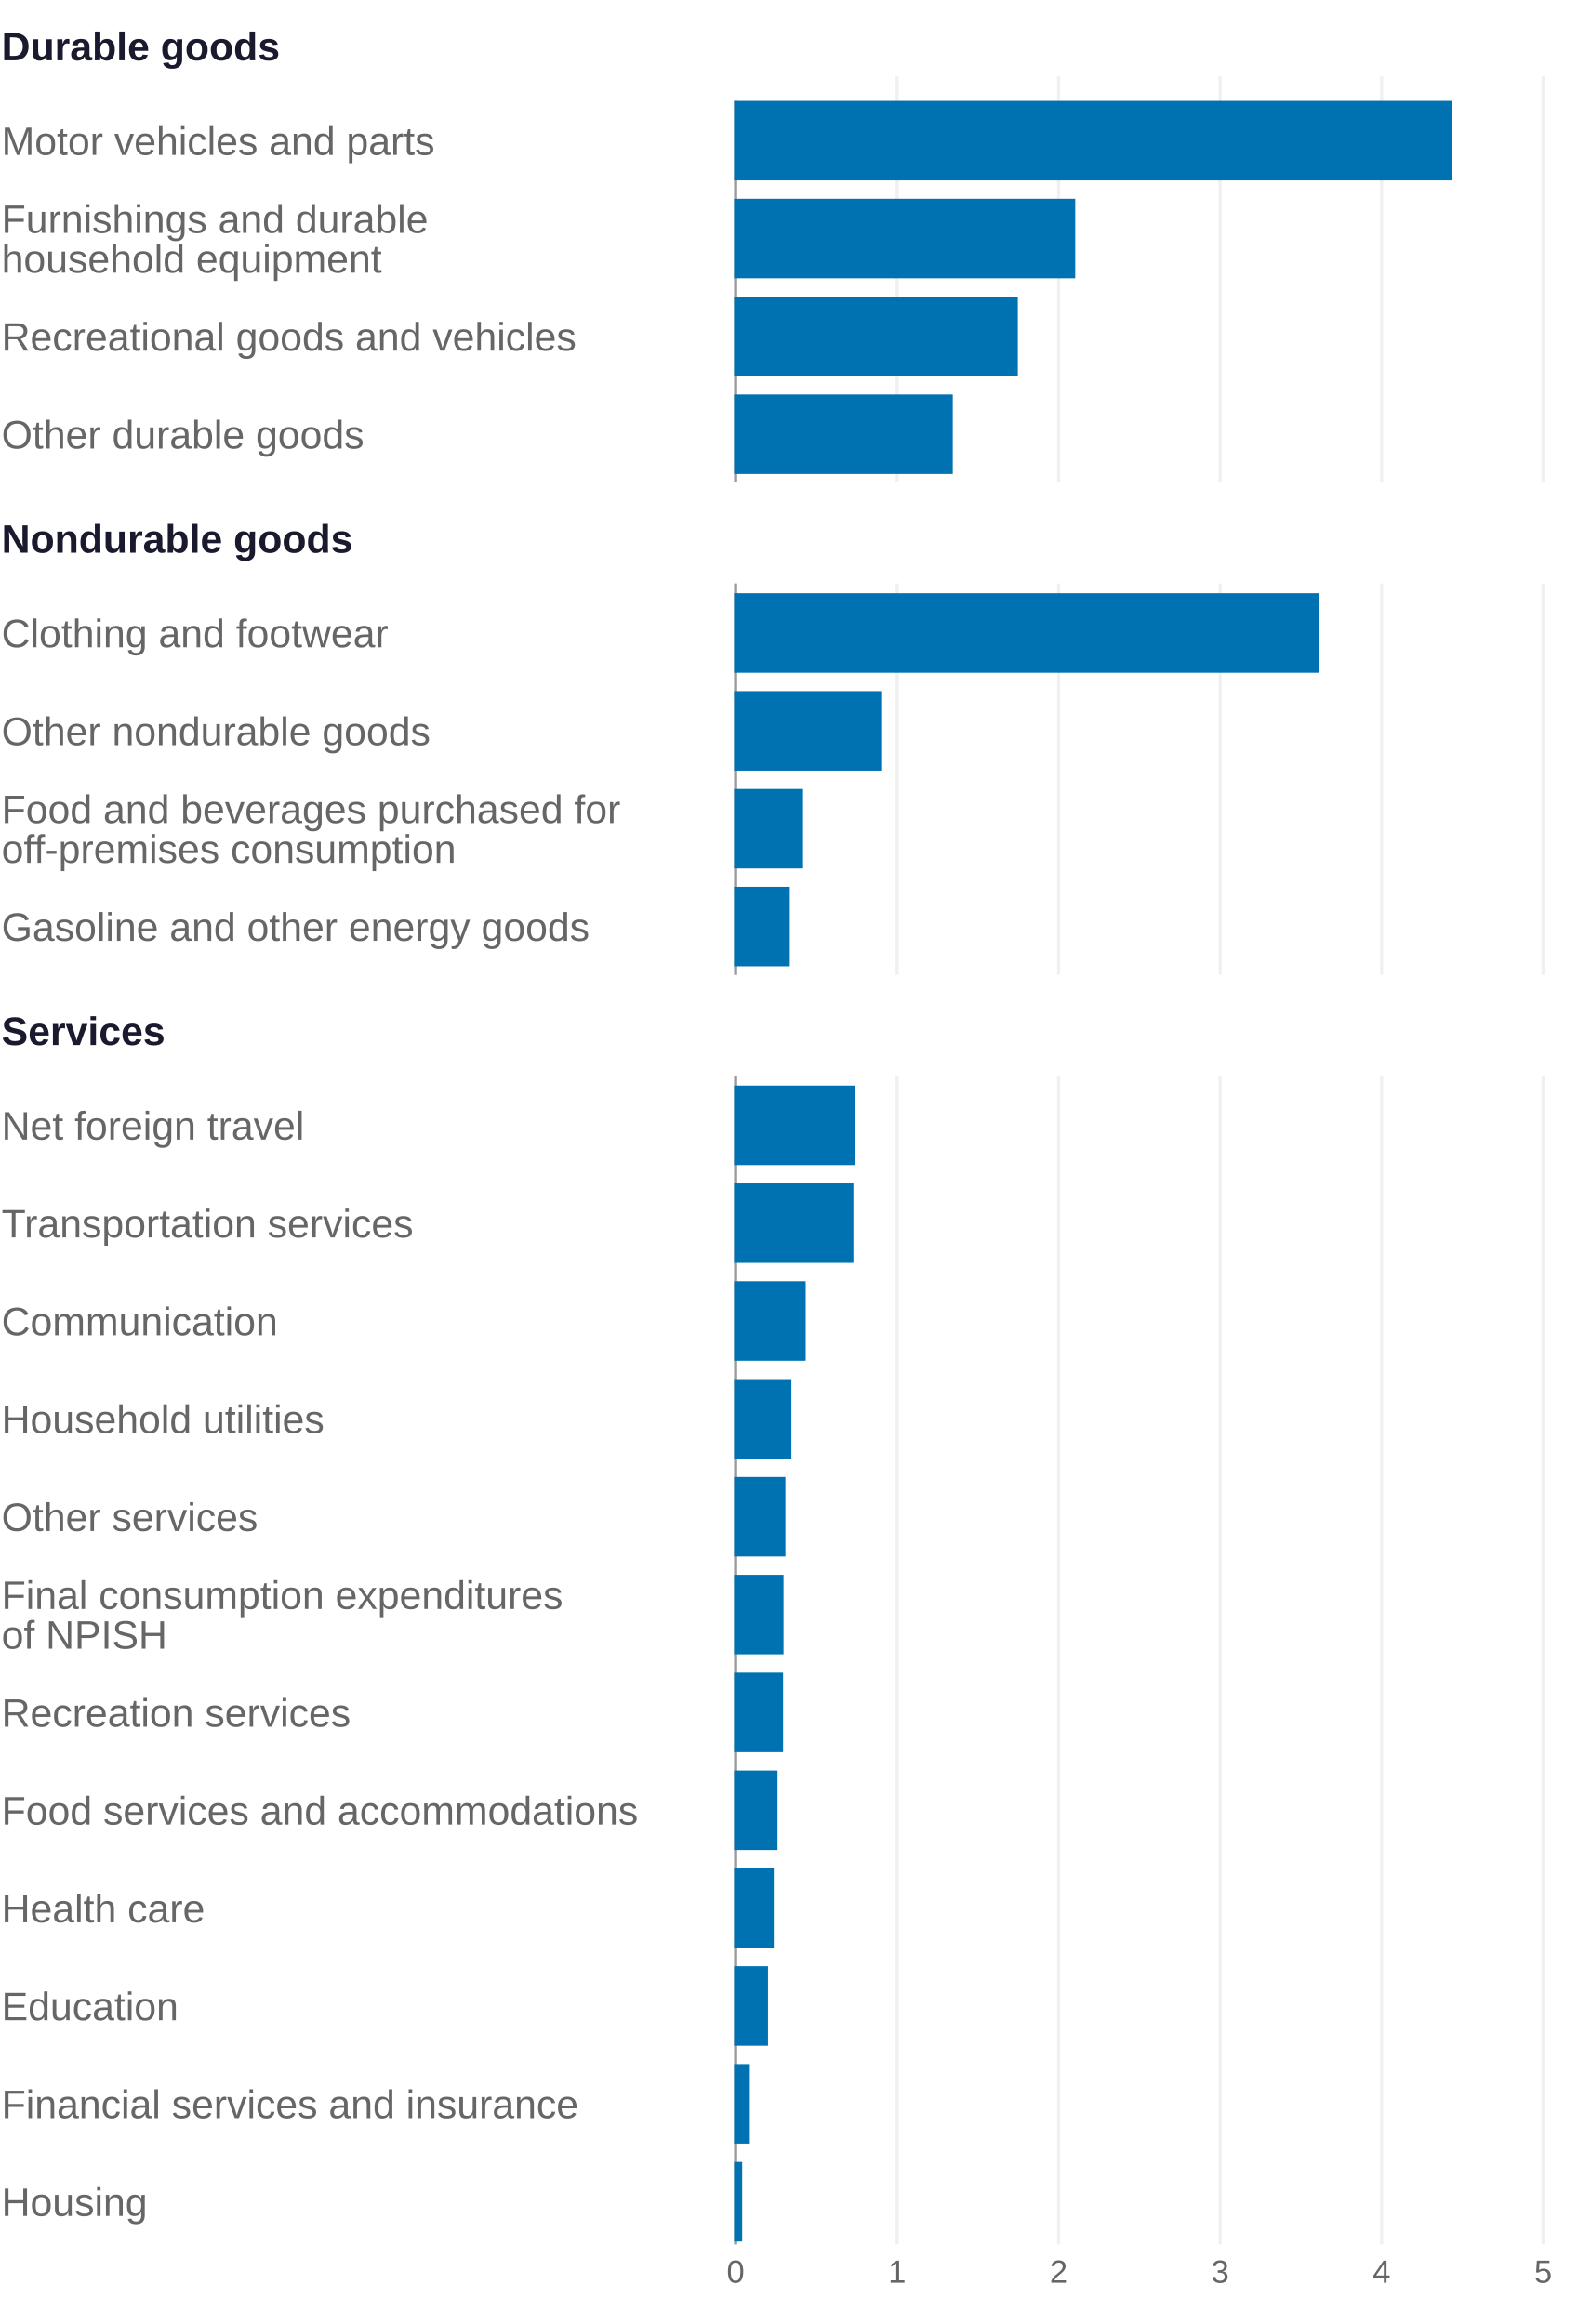
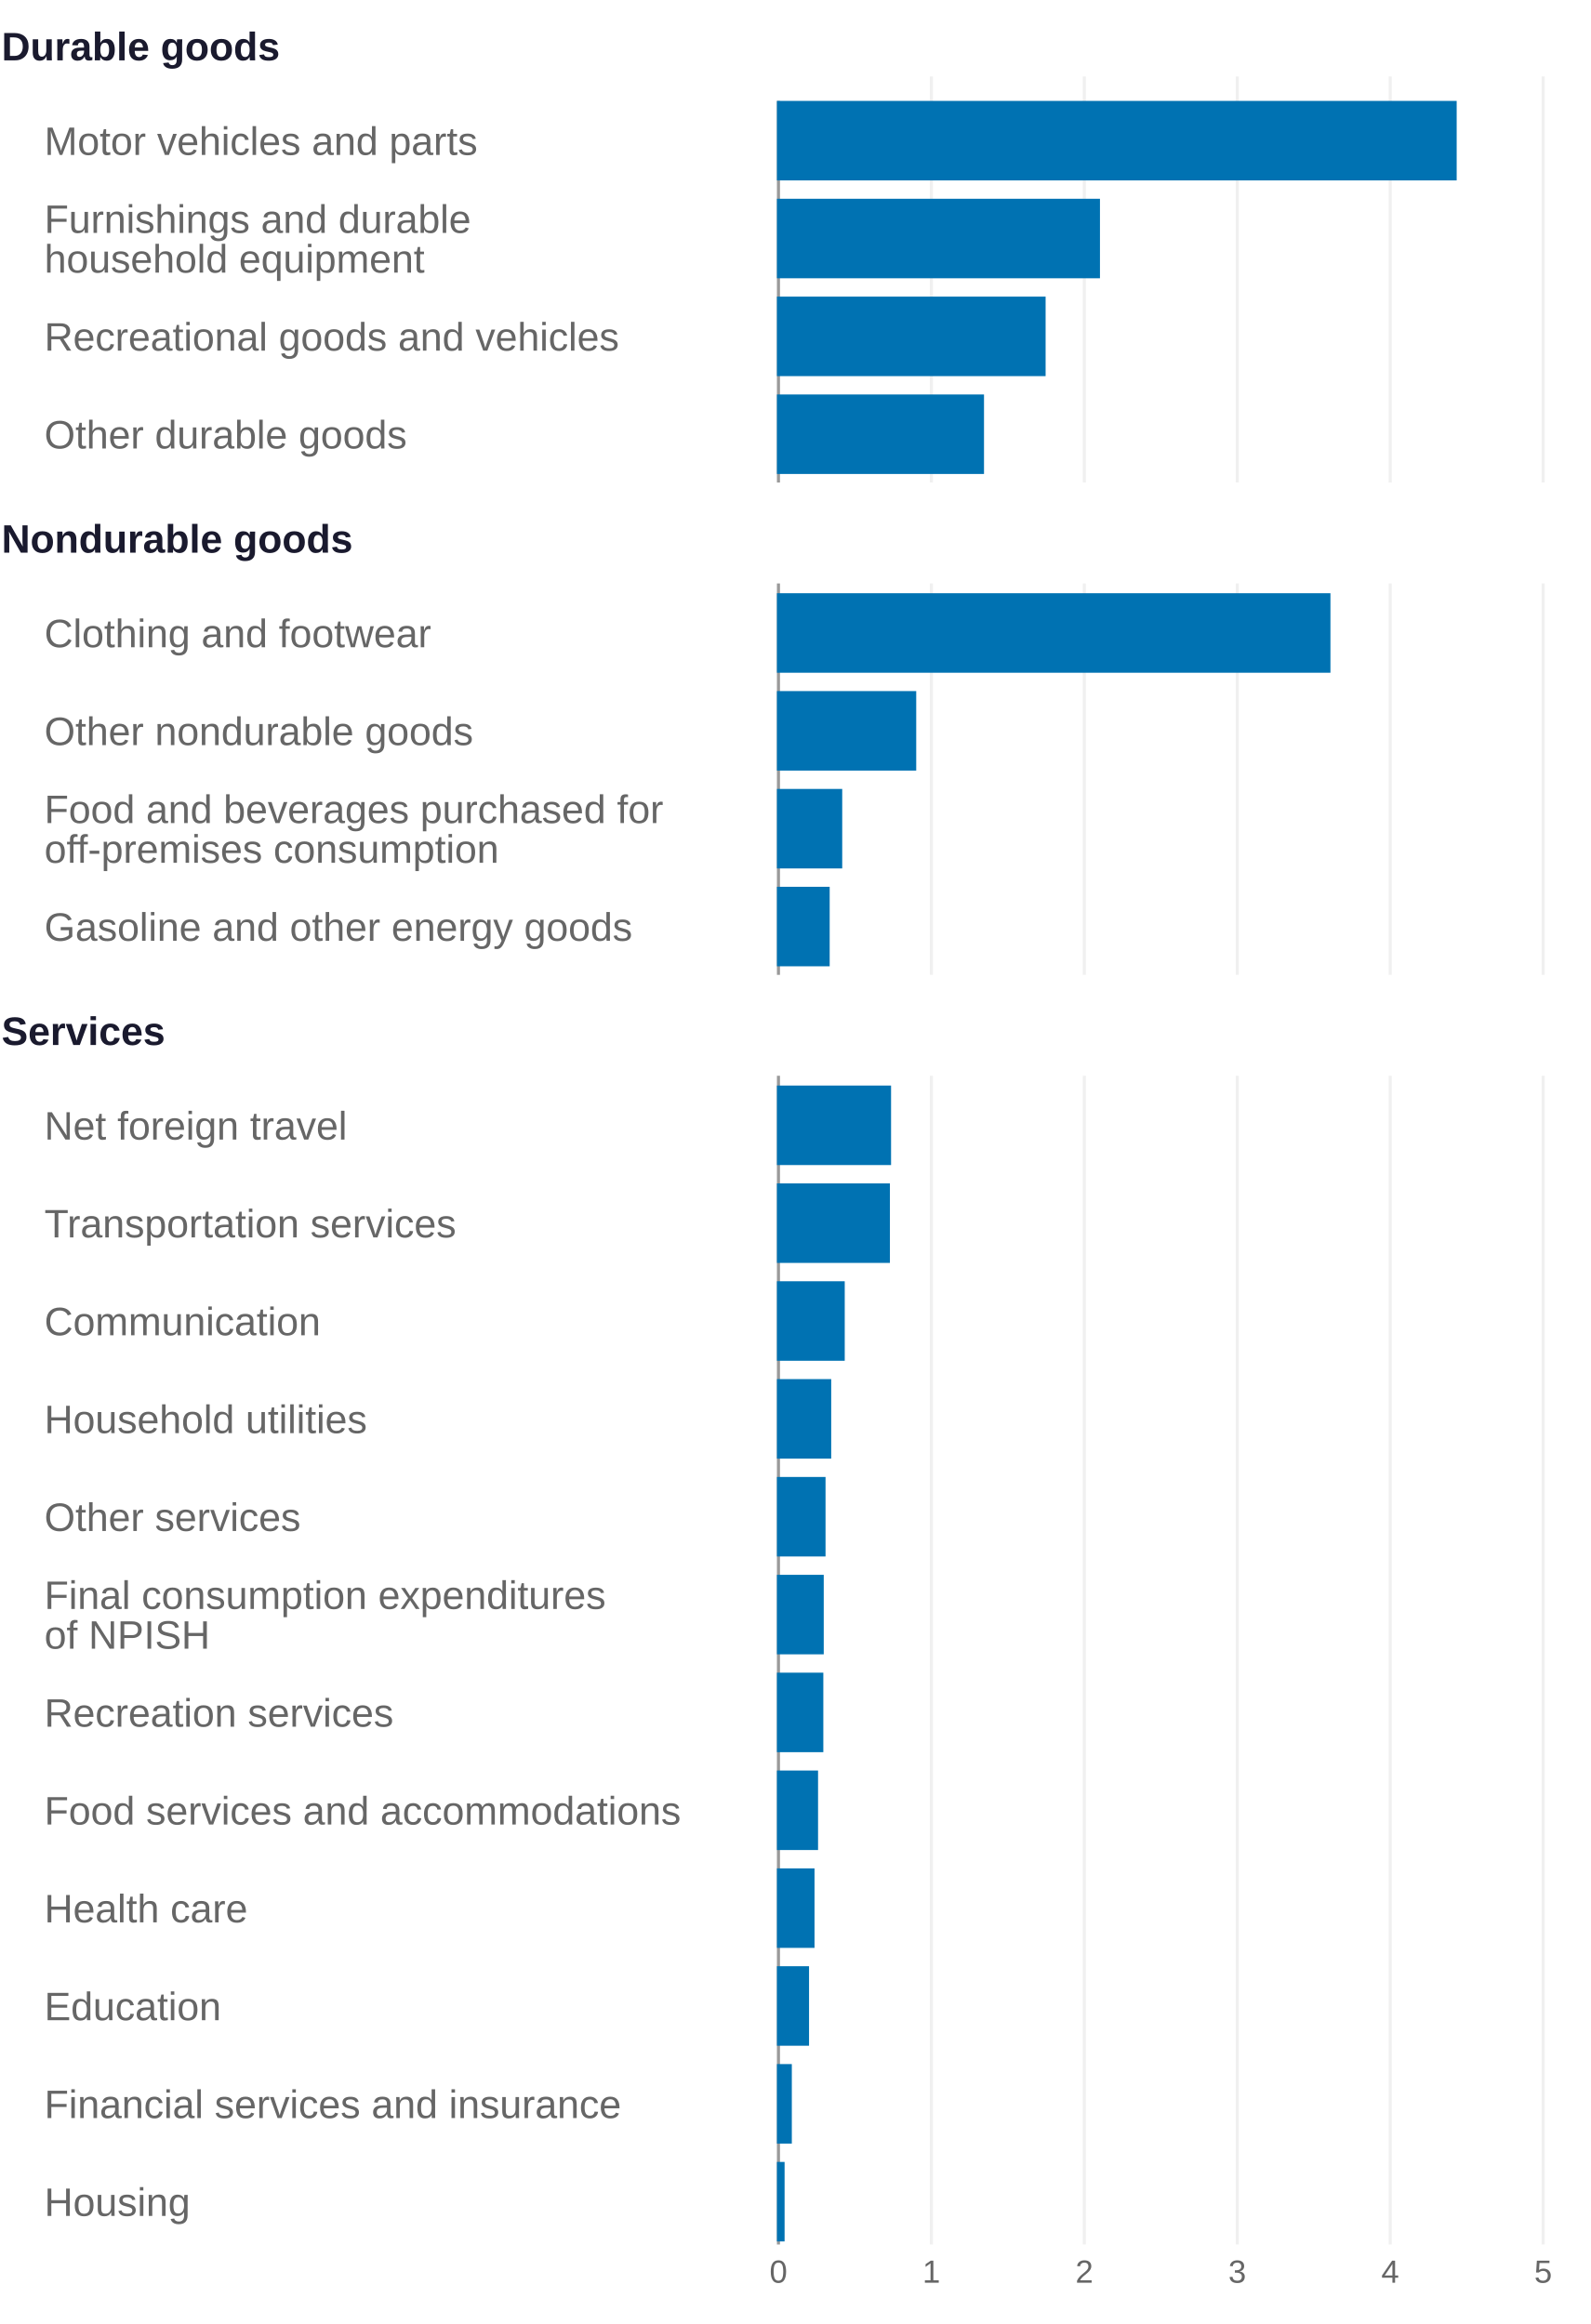
- <svg class="tblchart" fill="currentColor" font-family="system-ui, sans-serif" font-size="10" text-anchor="middle" width="520" height="760" viewBox="0 0 520 760" style="background: transparent; color: rgb(74, 74, 74); font-family: Figtree, &quot;Source Sans 3&quot;, system-ui, -apple-system, &quot;Segoe UI&quot;, Arial, sans-serif; font-size: 10.5px; overflow: visible;" data-margin-left="240" data-margin-right="16" data-margin-top="33" data-margin-bottom="26">
+ <svg class="tblchart" fill="currentColor" font-family="system-ui, sans-serif" font-size="10" text-anchor="middle" width="520" height="760" viewBox="0 0 520 760" style="background: transparent; color: rgb(74, 74, 74); font-family: Figtree, &quot;Source Sans 3&quot;, system-ui, -apple-system, &quot;Segoe UI&quot;, Arial, sans-serif; font-size: 10.5px; overflow: visible;" data-margin-left="254" data-margin-right="16" data-margin-top="33" data-margin-bottom="26">
  <style>:where(.tblchart) {
  --plot-background: white;
  display: block;
  height: auto;
  height: intrinsic;
  max-width: 100%;
}
:where(.tblchart text),
:where(.tblchart tspan) {
  white-space: pre;
}</style>
  <g aria-label="rule" transform="translate(0.5,0)">
    <g class="tbl-gridline" stroke="#F0F0F0" transform="translate(0,0)">
-       <line x1="292.8" x2="292.8" y1="25" y2="157.8" />
-       <line x1="292.8" x2="292.8" y1="351.8" y2="734" />
-       <line x1="292.8" x2="292.8" y1="190.8" y2="318.8" />
-       <line x1="345.6" x2="345.6" y1="25" y2="157.8" />
-       <line x1="345.6" x2="345.6" y1="351.8" y2="734" />
-       <line x1="345.6" x2="345.6" y1="190.8" y2="318.8" />
-       <line x1="398.4" x2="398.4" y1="25" y2="157.8" />
-       <line x1="398.4" x2="398.4" y1="351.8" y2="734" />
-       <line x1="398.4" x2="398.4" y1="190.8" y2="318.8" />
-       <line x1="451.2" x2="451.2" y1="25" y2="157.8" />
-       <line x1="451.2" x2="451.2" y1="351.8" y2="734" />
-       <line x1="451.2" x2="451.2" y1="190.8" y2="318.8" />
+       <line x1="304" x2="304" y1="25" y2="157.8" />
+       <line x1="304" x2="304" y1="351.8" y2="734" />
+       <line x1="304" x2="304" y1="190.8" y2="318.8" />
+       <line x1="354" x2="354" y1="25" y2="157.8" />
+       <line x1="354" x2="354" y1="351.8" y2="734" />
+       <line x1="354" x2="354" y1="190.8" y2="318.8" />
+       <line x1="404" x2="404" y1="25" y2="157.8" />
+       <line x1="404" x2="404" y1="351.8" y2="734" />
+       <line x1="404" x2="404" y1="190.8" y2="318.8" />
+       <line x1="454" x2="454" y1="25" y2="157.8" />
+       <line x1="454" x2="454" y1="351.8" y2="734" />
+       <line x1="454" x2="454" y1="190.8" y2="318.8" />
      <line x1="504" x2="504" y1="25" y2="157.8" />
      <line x1="504" x2="504" y1="351.8" y2="734" />
      <line x1="504" x2="504" y1="190.8" y2="318.8" />
    </g>
  </g>
  <g aria-label="text" transform="translate(0.5,12.5)">
    <g class="tbl-x-tick-label" fill="#666666" font-size="10.5" font-weight="500" transform="translate(0,675)">
-       <text transform="translate(240,59)">0</text>
-       <text transform="translate(292.8,59)">1</text>
-       <text transform="translate(345.6,59)">2</text>
-       <text transform="translate(398.4,59)">3</text>
-       <text transform="translate(451.2,59)">4</text>
+       <text transform="translate(254,59)">0</text>
+       <text transform="translate(304,59)">1</text>
+       <text transform="translate(354,59)">2</text>
+       <text transform="translate(404,59)">3</text>
+       <text transform="translate(454,59)">4</text>
      <text transform="translate(504,59)">5</text>
    </g>
  </g>
  <g aria-label="text" transform="translate(-239.5,0.5)">
    <g class="tbl-cat-label" fill="#666666" text-anchor="start" font-size="13" font-weight="500" transform="translate(0,0)">
-       <text y="0.32em" transform="translate(240,46)" data-category="Motor vehicles and parts">Motor vehicles and parts</text>
+       <text y="0.32em" transform="translate(254,46)" data-category="Motor vehicles and parts">Motor vehicles and parts</text>
    </g>
    <g class="tbl-cat-label" fill="#666666" text-anchor="start" font-size="13" font-weight="500" transform="translate(0,32)">
-       <text transform="translate(240,46)" data-category="Furnishings and durable household equipment">
+       <text transform="translate(254,46)" data-category="Furnishings and durable household equipment">
        <tspan x="0" y="-0.18em">Furnishings and durable</tspan>
        <tspan x="0" dy="1em">household equipment</tspan>
      </text>
    </g>
    <g class="tbl-cat-label" fill="#666666" text-anchor="start" font-size="13" font-weight="500" transform="translate(0,64)">
-       <text y="0.32em" transform="translate(240,46)" data-category="Recreational goods and vehicles">Recreational goods and vehicles</text>
+       <text y="0.32em" transform="translate(254,46)" data-category="Recreational goods and vehicles">Recreational goods and vehicles</text>
    </g>
    <g class="tbl-cat-label" fill="#666666" text-anchor="start" font-size="13" font-weight="500" transform="translate(0,96)">
-       <text y="0.32em" transform="translate(240,46)" data-category="Other durable goods">Other durable goods</text>
+       <text y="0.32em" transform="translate(254,46)" data-category="Other durable goods">Other durable goods</text>
    </g>
    <g class="tbl-cat-label" fill="#666666" text-anchor="start" font-size="13" font-weight="500" transform="translate(0,161)">
-       <text y="0.32em" transform="translate(240,46)" data-category="Clothing and footwear">Clothing and footwear</text>
+       <text y="0.32em" transform="translate(254,46)" data-category="Clothing and footwear">Clothing and footwear</text>
    </g>
    <g class="tbl-cat-label" fill="#666666" text-anchor="start" font-size="13" font-weight="500" transform="translate(0,193)">
-       <text y="0.32em" transform="translate(240,46)" data-category="Other nondurable goods">Other nondurable goods</text>
+       <text y="0.32em" transform="translate(254,46)" data-category="Other nondurable goods">Other nondurable goods</text>
    </g>
    <g class="tbl-cat-label" fill="#666666" text-anchor="start" font-size="13" font-weight="500" transform="translate(0,225)">
-       <text transform="translate(240,46)" data-category="Food and beverages purchased for off-premises consumption">
+       <text transform="translate(254,46)" data-category="Food and beverages purchased for off-premises consumption">
        <tspan x="0" y="-0.18em">Food and beverages purchased for</tspan>
        <tspan x="0" dy="1em">off-premises consumption</tspan>
      </text>
    </g>
    <g class="tbl-cat-label" fill="#666666" text-anchor="start" font-size="13" font-weight="500" transform="translate(0,257)">
-       <text y="0.32em" transform="translate(240,46)" data-category="Gasoline and other energy goods">Gasoline and other energy goods</text>
+       <text y="0.32em" transform="translate(254,46)" data-category="Gasoline and other energy goods">Gasoline and other energy goods</text>
    </g>
    <g class="tbl-cat-label" fill="#666666" text-anchor="start" font-size="13" font-weight="500" transform="translate(0,322)">
-       <text y="0.32em" transform="translate(240,46)" data-category="Net foreign travel">Net foreign travel</text>
+       <text y="0.32em" transform="translate(254,46)" data-category="Net foreign travel">Net foreign travel</text>
    </g>
    <g class="tbl-cat-label" fill="#666666" text-anchor="start" font-size="13" font-weight="500" transform="translate(0,354)">
-       <text y="0.32em" transform="translate(240,46)" data-category="Transportation services">Transportation services</text>
+       <text y="0.32em" transform="translate(254,46)" data-category="Transportation services">Transportation services</text>
    </g>
    <g class="tbl-cat-label" fill="#666666" text-anchor="start" font-size="13" font-weight="500" transform="translate(0,386)">
-       <text y="0.32em" transform="translate(240,46)" data-category="Communication">Communication</text>
+       <text y="0.32em" transform="translate(254,46)" data-category="Communication">Communication</text>
    </g>
    <g class="tbl-cat-label" fill="#666666" text-anchor="start" font-size="13" font-weight="500" transform="translate(0,418)">
-       <text y="0.32em" transform="translate(240,46)" data-category="Household utilities">Household utilities</text>
+       <text y="0.32em" transform="translate(254,46)" data-category="Household utilities">Household utilities</text>
    </g>
    <g class="tbl-cat-label" fill="#666666" text-anchor="start" font-size="13" font-weight="500" transform="translate(0,450)">
-       <text y="0.32em" transform="translate(240,46)" data-category="Other services">Other services</text>
+       <text y="0.32em" transform="translate(254,46)" data-category="Other services">Other services</text>
    </g>
    <g class="tbl-cat-label" fill="#666666" text-anchor="start" font-size="13" font-weight="500" transform="translate(0,482)">
-       <text transform="translate(240,46)" data-category="Final consumption expenditures of NPISH">
+       <text transform="translate(254,46)" data-category="Final consumption expenditures of NPISH">
        <tspan x="0" y="-0.18em">Final consumption expenditures</tspan>
        <tspan x="0" dy="1em">of NPISH</tspan>
      </text>
    </g>
    <g class="tbl-cat-label" fill="#666666" text-anchor="start" font-size="13" font-weight="500" transform="translate(0,514)">
-       <text y="0.32em" transform="translate(240,46)" data-category="Recreation services">Recreation services</text>
+       <text y="0.32em" transform="translate(254,46)" data-category="Recreation services">Recreation services</text>
    </g>
    <g class="tbl-cat-label" fill="#666666" text-anchor="start" font-size="13" font-weight="500" transform="translate(0,546)">
-       <text y="0.32em" transform="translate(240,46)" data-category="Food services and accommodations">Food services and accommodations</text>
+       <text y="0.32em" transform="translate(254,46)" data-category="Food services and accommodations">Food services and accommodations</text>
    </g>
    <g class="tbl-cat-label" fill="#666666" text-anchor="start" font-size="13" font-weight="500" transform="translate(0,578)">
-       <text y="0.32em" transform="translate(240,46)" data-category="Health care">Health care</text>
+       <text y="0.32em" transform="translate(254,46)" data-category="Health care">Health care</text>
    </g>
    <g class="tbl-cat-label" fill="#666666" text-anchor="start" font-size="13" font-weight="500" transform="translate(0,610)">
-       <text y="0.32em" transform="translate(240,46)" data-category="Education">Education</text>
+       <text y="0.32em" transform="translate(254,46)" data-category="Education">Education</text>
    </g>
    <g class="tbl-cat-label" fill="#666666" text-anchor="start" font-size="13" font-weight="500" transform="translate(0,642)">
-       <text y="0.32em" transform="translate(240,46)" data-category="Financial services and insurance">Financial services and insurance</text>
+       <text y="0.32em" transform="translate(254,46)" data-category="Financial services and insurance">Financial services and insurance</text>
    </g>
    <g class="tbl-cat-label" fill="#666666" text-anchor="start" font-size="13" font-weight="500" transform="translate(0,674)">
-       <text y="0.32em" transform="translate(240,46)" data-category="Housing">Housing</text>
+       <text y="0.32em" transform="translate(254,46)" data-category="Housing">Housing</text>
    </g>
  </g>
-   <g aria-label="text" transform="translate(-239.5,-22.5)">
+   <g aria-label="text" transform="translate(-253.5,-22.5)">
    <g fill="#1A1A2E" text-anchor="start" font-size="13" font-weight="700" transform="translate(0,161)">
-       <text y="0.71em" transform="translate(240,33)">Nondurable goods</text>
+       <text y="0.71em" transform="translate(254,33)">Nondurable goods</text>
    </g>
  </g>
-   <g aria-label="text" transform="translate(-239.5,-22.5)">
+   <g aria-label="text" transform="translate(-253.5,-22.5)">
    <g fill="#1A1A2E" text-anchor="start" font-size="13" font-weight="700" transform="translate(0,322)">
-       <text y="0.71em" transform="translate(240,33)">Services</text>
+       <text y="0.71em" transform="translate(254,33)">Services</text>
    </g>
  </g>
-   <g aria-label="text" transform="translate(-239.5,-22.5)">
+   <g aria-label="text" transform="translate(-253.5,-22.5)">
    <g fill="#1A1A2E" text-anchor="start" font-size="13" font-weight="700" transform="translate(0,0)">
-       <text y="0.71em" transform="translate(240,33)">Durable goods</text>
+       <text y="0.71em" transform="translate(254,33)">Durable goods</text>
    </g>
  </g>
  <g aria-label="rule" transform="translate(0.5,0)">
    <g class="tbl-zero-baseline" stroke="#999999" transform="translate(0,0)">
-       <line x1="240" x2="240" y1="33" y2="157.8" />
-       <line x1="240" x2="240" y1="351.8" y2="734" />
-       <line x1="240" x2="240" y1="190.8" y2="318.8" />
+       <line x1="254" x2="254" y1="33" y2="157.8" />
+       <line x1="254" x2="254" y1="351.8" y2="734" />
+       <line x1="254" x2="254" y1="190.8" y2="318.8" />
    </g>
  </g>
  <g aria-label="bar">
    <g fill="#0072B2" transform="translate(0,0)">
-       <rect x="240" width="234.675" y="33" height="26" data-series="Pre-Substitution" />
+       <rect x="254" width="222.23" y="33" height="26" data-series="Pre-Substitution" />
    </g>
    <g fill="#0072B2" transform="translate(0,32)">
-       <rect x="240" width="111.524" y="33" height="26" data-series="Pre-Substitution" />
+       <rect x="254" width="105.61" y="33" height="26" data-series="Pre-Substitution" />
    </g>
    <g fill="#0072B2" transform="translate(0,64)">
-       <rect x="240" width="92.759" y="33" height="26" data-series="Pre-Substitution" />
+       <rect x="254" width="87.84" y="33" height="26" data-series="Pre-Substitution" />
    </g>
    <g fill="#0072B2" transform="translate(0,96)">
-       <rect x="240" width="71.491" y="33" height="26" data-series="Pre-Substitution" />
+       <rect x="254" width="67.7" y="33" height="26" data-series="Pre-Substitution" />
    </g>
    <g fill="#0072B2" transform="translate(0,161)">
-       <rect x="240" width="191.094" y="33" height="26" data-series="Pre-Substitution" />
+       <rect x="254" width="180.96" y="33" height="26" data-series="Pre-Substitution" />
    </g>
    <g fill="#0072B2" transform="translate(0,193)">
-       <rect x="240" width="48.09" y="33" height="26" data-series="Pre-Substitution" />
+       <rect x="254" width="45.54" y="33" height="26" data-series="Pre-Substitution" />
    </g>
    <g fill="#0072B2" transform="translate(0,225)">
-       <rect x="240" width="22.54" y="33" height="26" data-series="Pre-Substitution" />
+       <rect x="254" width="21.345" y="33" height="26" data-series="Pre-Substitution" />
    </g>
    <g fill="#0072B2" transform="translate(0,257)">
-       <rect x="240" width="18.211" y="33" height="26" data-series="Pre-Substitution" />
+       <rect x="254" width="17.245" y="33" height="26" data-series="Pre-Substitution" />
    </g>
    <g fill="#0072B2" transform="translate(0,322)">
-       <rect x="240" width="39.405" y="33" height="26" data-series="Pre-Substitution" />
+       <rect x="254" width="37.315" y="33" height="26" data-series="Pre-Substitution" />
    </g>
    <g fill="#0072B2" transform="translate(0,354)">
-       <rect x="240" width="39.009" y="33" height="26" data-series="Pre-Substitution" />
+       <rect x="254" width="36.94" y="33" height="26" data-series="Pre-Substitution" />
    </g>
    <g fill="#0072B2" transform="translate(0,386)">
-       <rect x="240" width="23.412" y="33" height="26" data-series="Pre-Substitution" />
+       <rect x="254" width="22.17" y="33" height="26" data-series="Pre-Substitution" />
    </g>
    <g fill="#0072B2" transform="translate(0,418)">
-       <rect x="240" width="18.739" y="33" height="26" data-series="Pre-Substitution" />
+       <rect x="254" width="17.745" y="33" height="26" data-series="Pre-Substitution" />
    </g>
    <g fill="#0072B2" transform="translate(0,450)">
-       <rect x="240" width="16.78" y="33" height="26" data-series="Pre-Substitution" />
+       <rect x="254" width="15.89" y="33" height="26" data-series="Pre-Substitution" />
    </g>
    <g fill="#0072B2" transform="translate(0,482)">
-       <rect x="240" width="16.162" y="33" height="26" data-series="Pre-Substitution" />
+       <rect x="254" width="15.305" y="33" height="26" data-series="Pre-Substitution" />
    </g>
    <g fill="#0072B2" transform="translate(0,514)">
-       <rect x="240" width="16.02" y="33" height="26" data-series="Pre-Substitution" />
+       <rect x="254" width="15.17" y="33" height="26" data-series="Pre-Substitution" />
    </g>
    <g fill="#0072B2" transform="translate(0,546)">
-       <rect x="240" width="14.198" y="33" height="26" data-series="Pre-Substitution" />
+       <rect x="254" width="13.445" y="33" height="26" data-series="Pre-Substitution" />
    </g>
    <g fill="#0072B2" transform="translate(0,578)">
-       <rect x="240" width="12.978" y="33" height="26" data-series="Pre-Substitution" />
+       <rect x="254" width="12.29" y="33" height="26" data-series="Pre-Substitution" />
    </g>
    <g fill="#0072B2" transform="translate(0,610)">
-       <rect x="240" width="11.088" y="33" height="26" data-series="Pre-Substitution" />
+       <rect x="254" width="10.5" y="33" height="26" data-series="Pre-Substitution" />
    </g>
    <g fill="#0072B2" transform="translate(0,642)">
-       <rect x="240" width="5.143" y="33" height="26" data-series="Pre-Substitution" />
+       <rect x="254" width="4.87" y="33" height="26" data-series="Pre-Substitution" />
    </g>
    <g fill="#0072B2" transform="translate(0,674)">
-       <rect x="240" width="2.645" y="33" height="26" data-series="Pre-Substitution" />
+       <rect x="254" width="2.505" y="33" height="26" data-series="Pre-Substitution" />
    </g>
  </g>
</svg>
